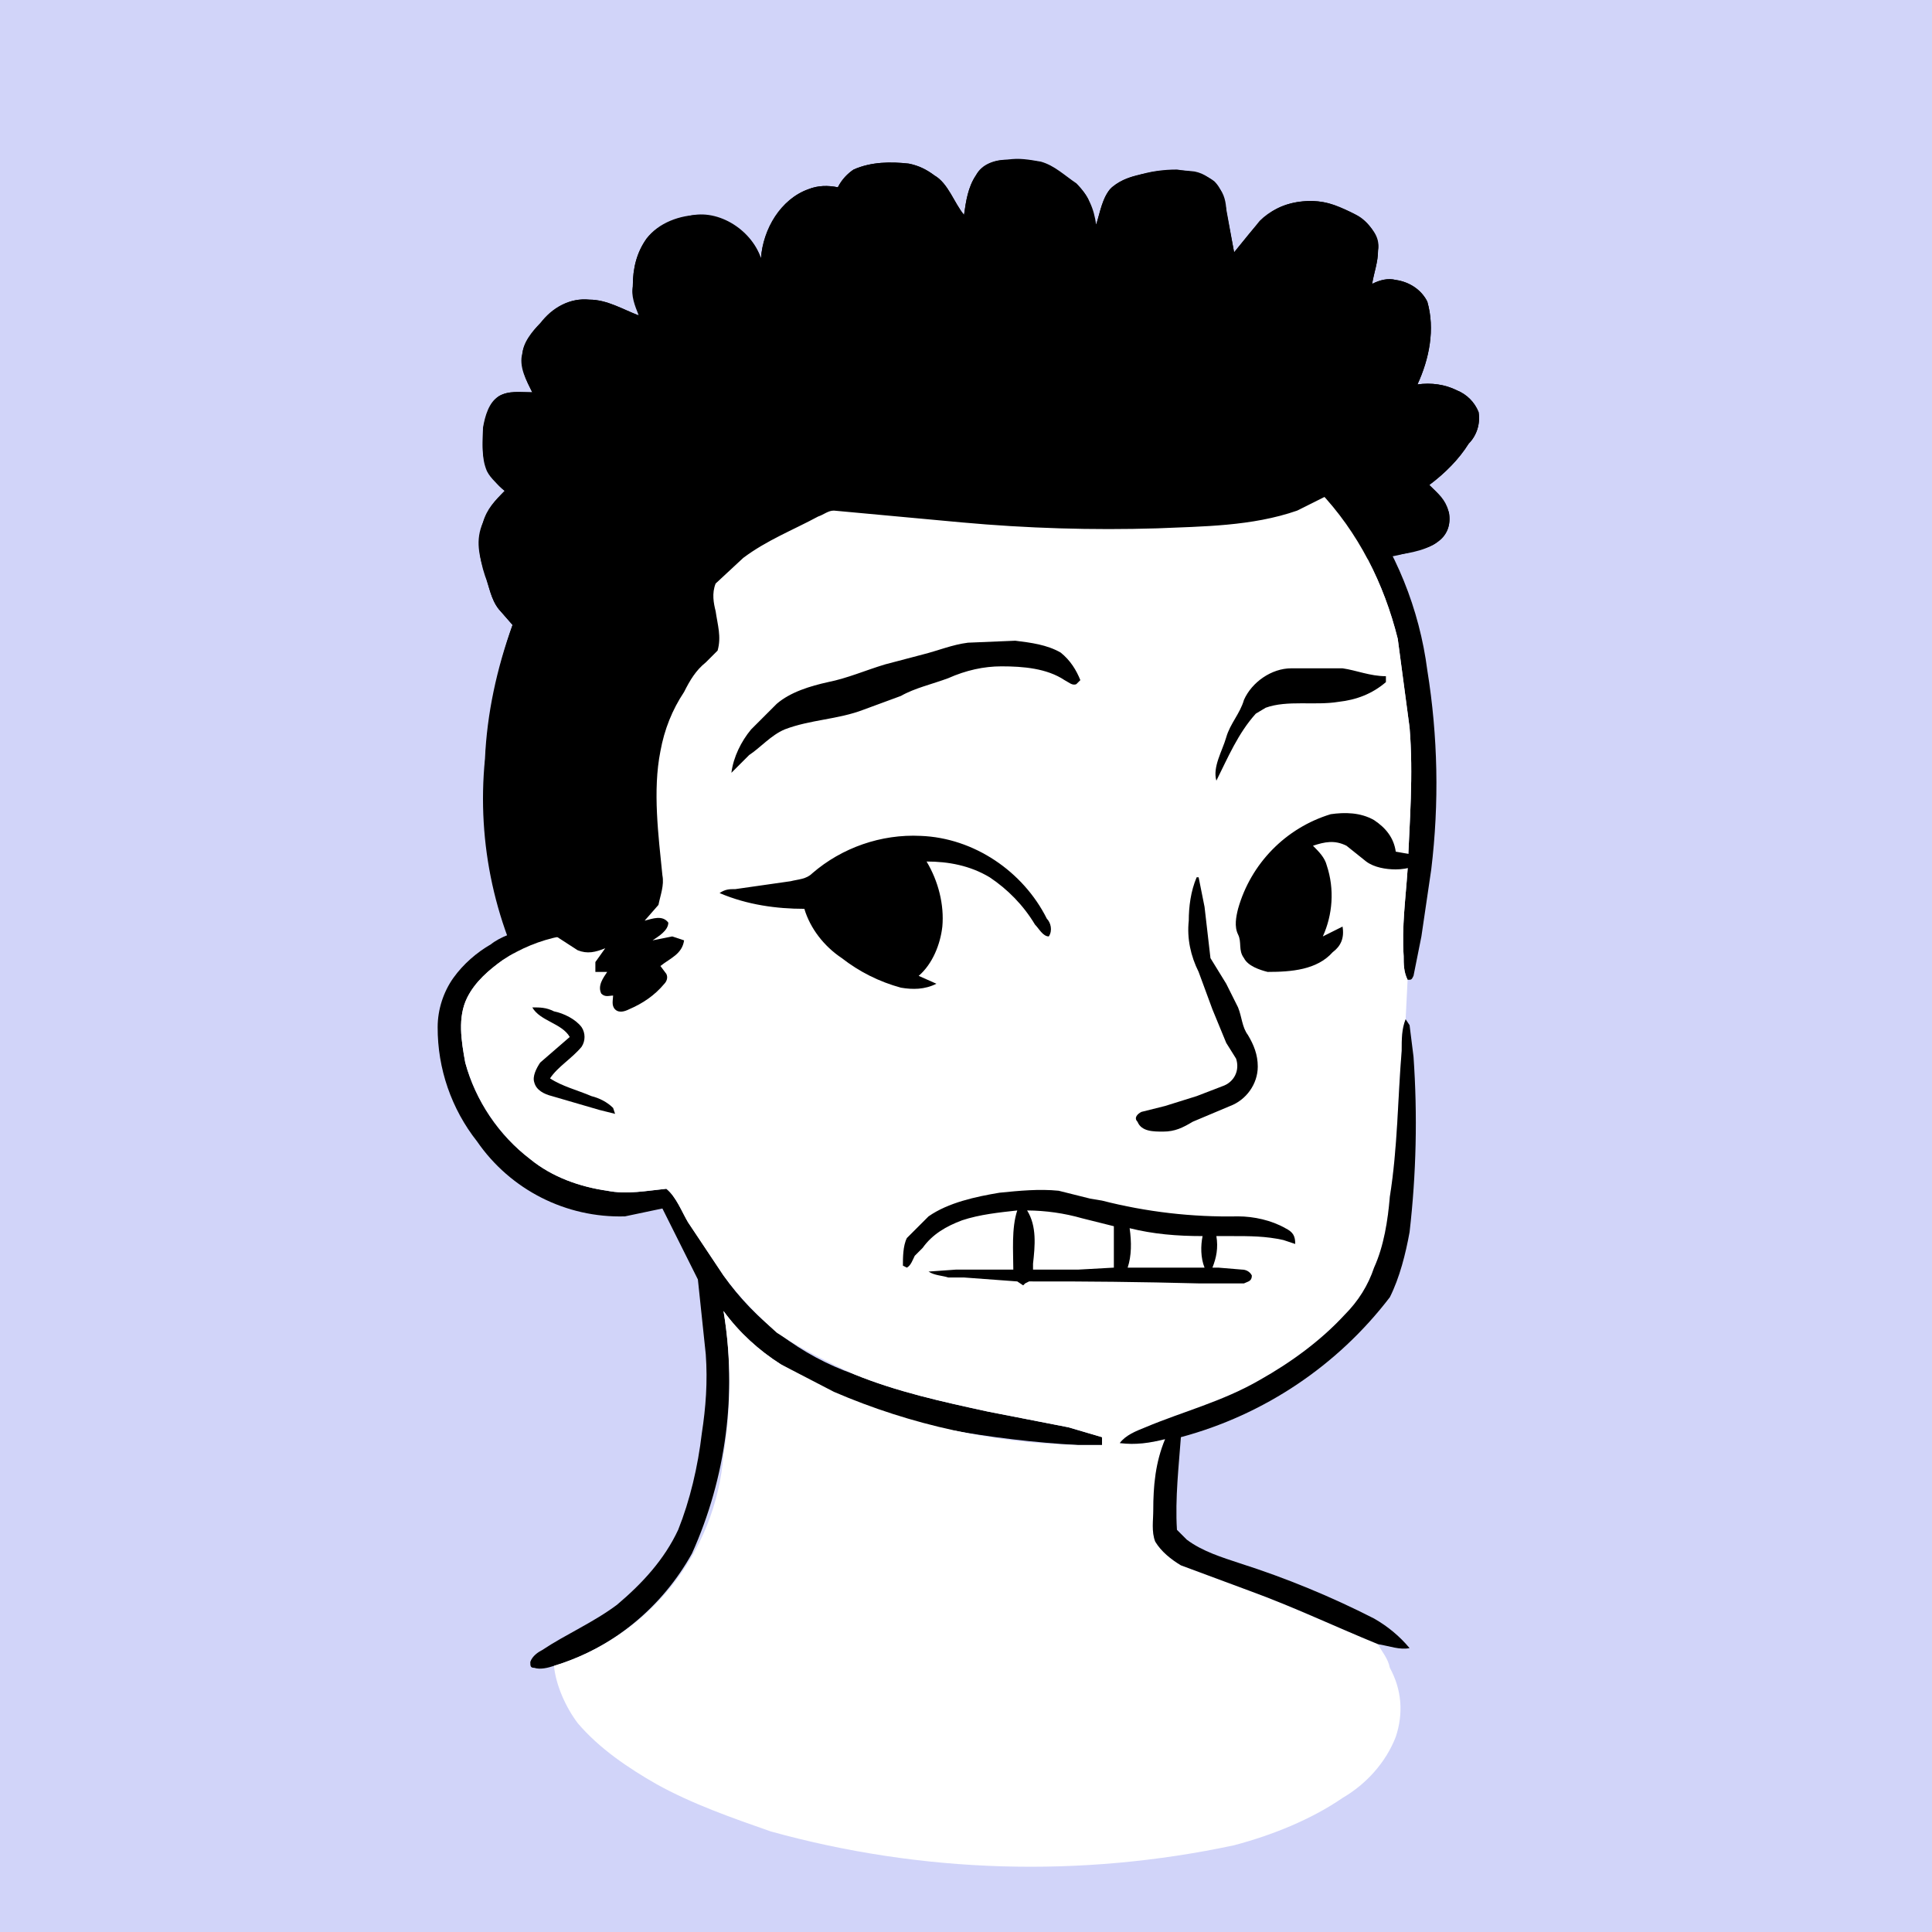
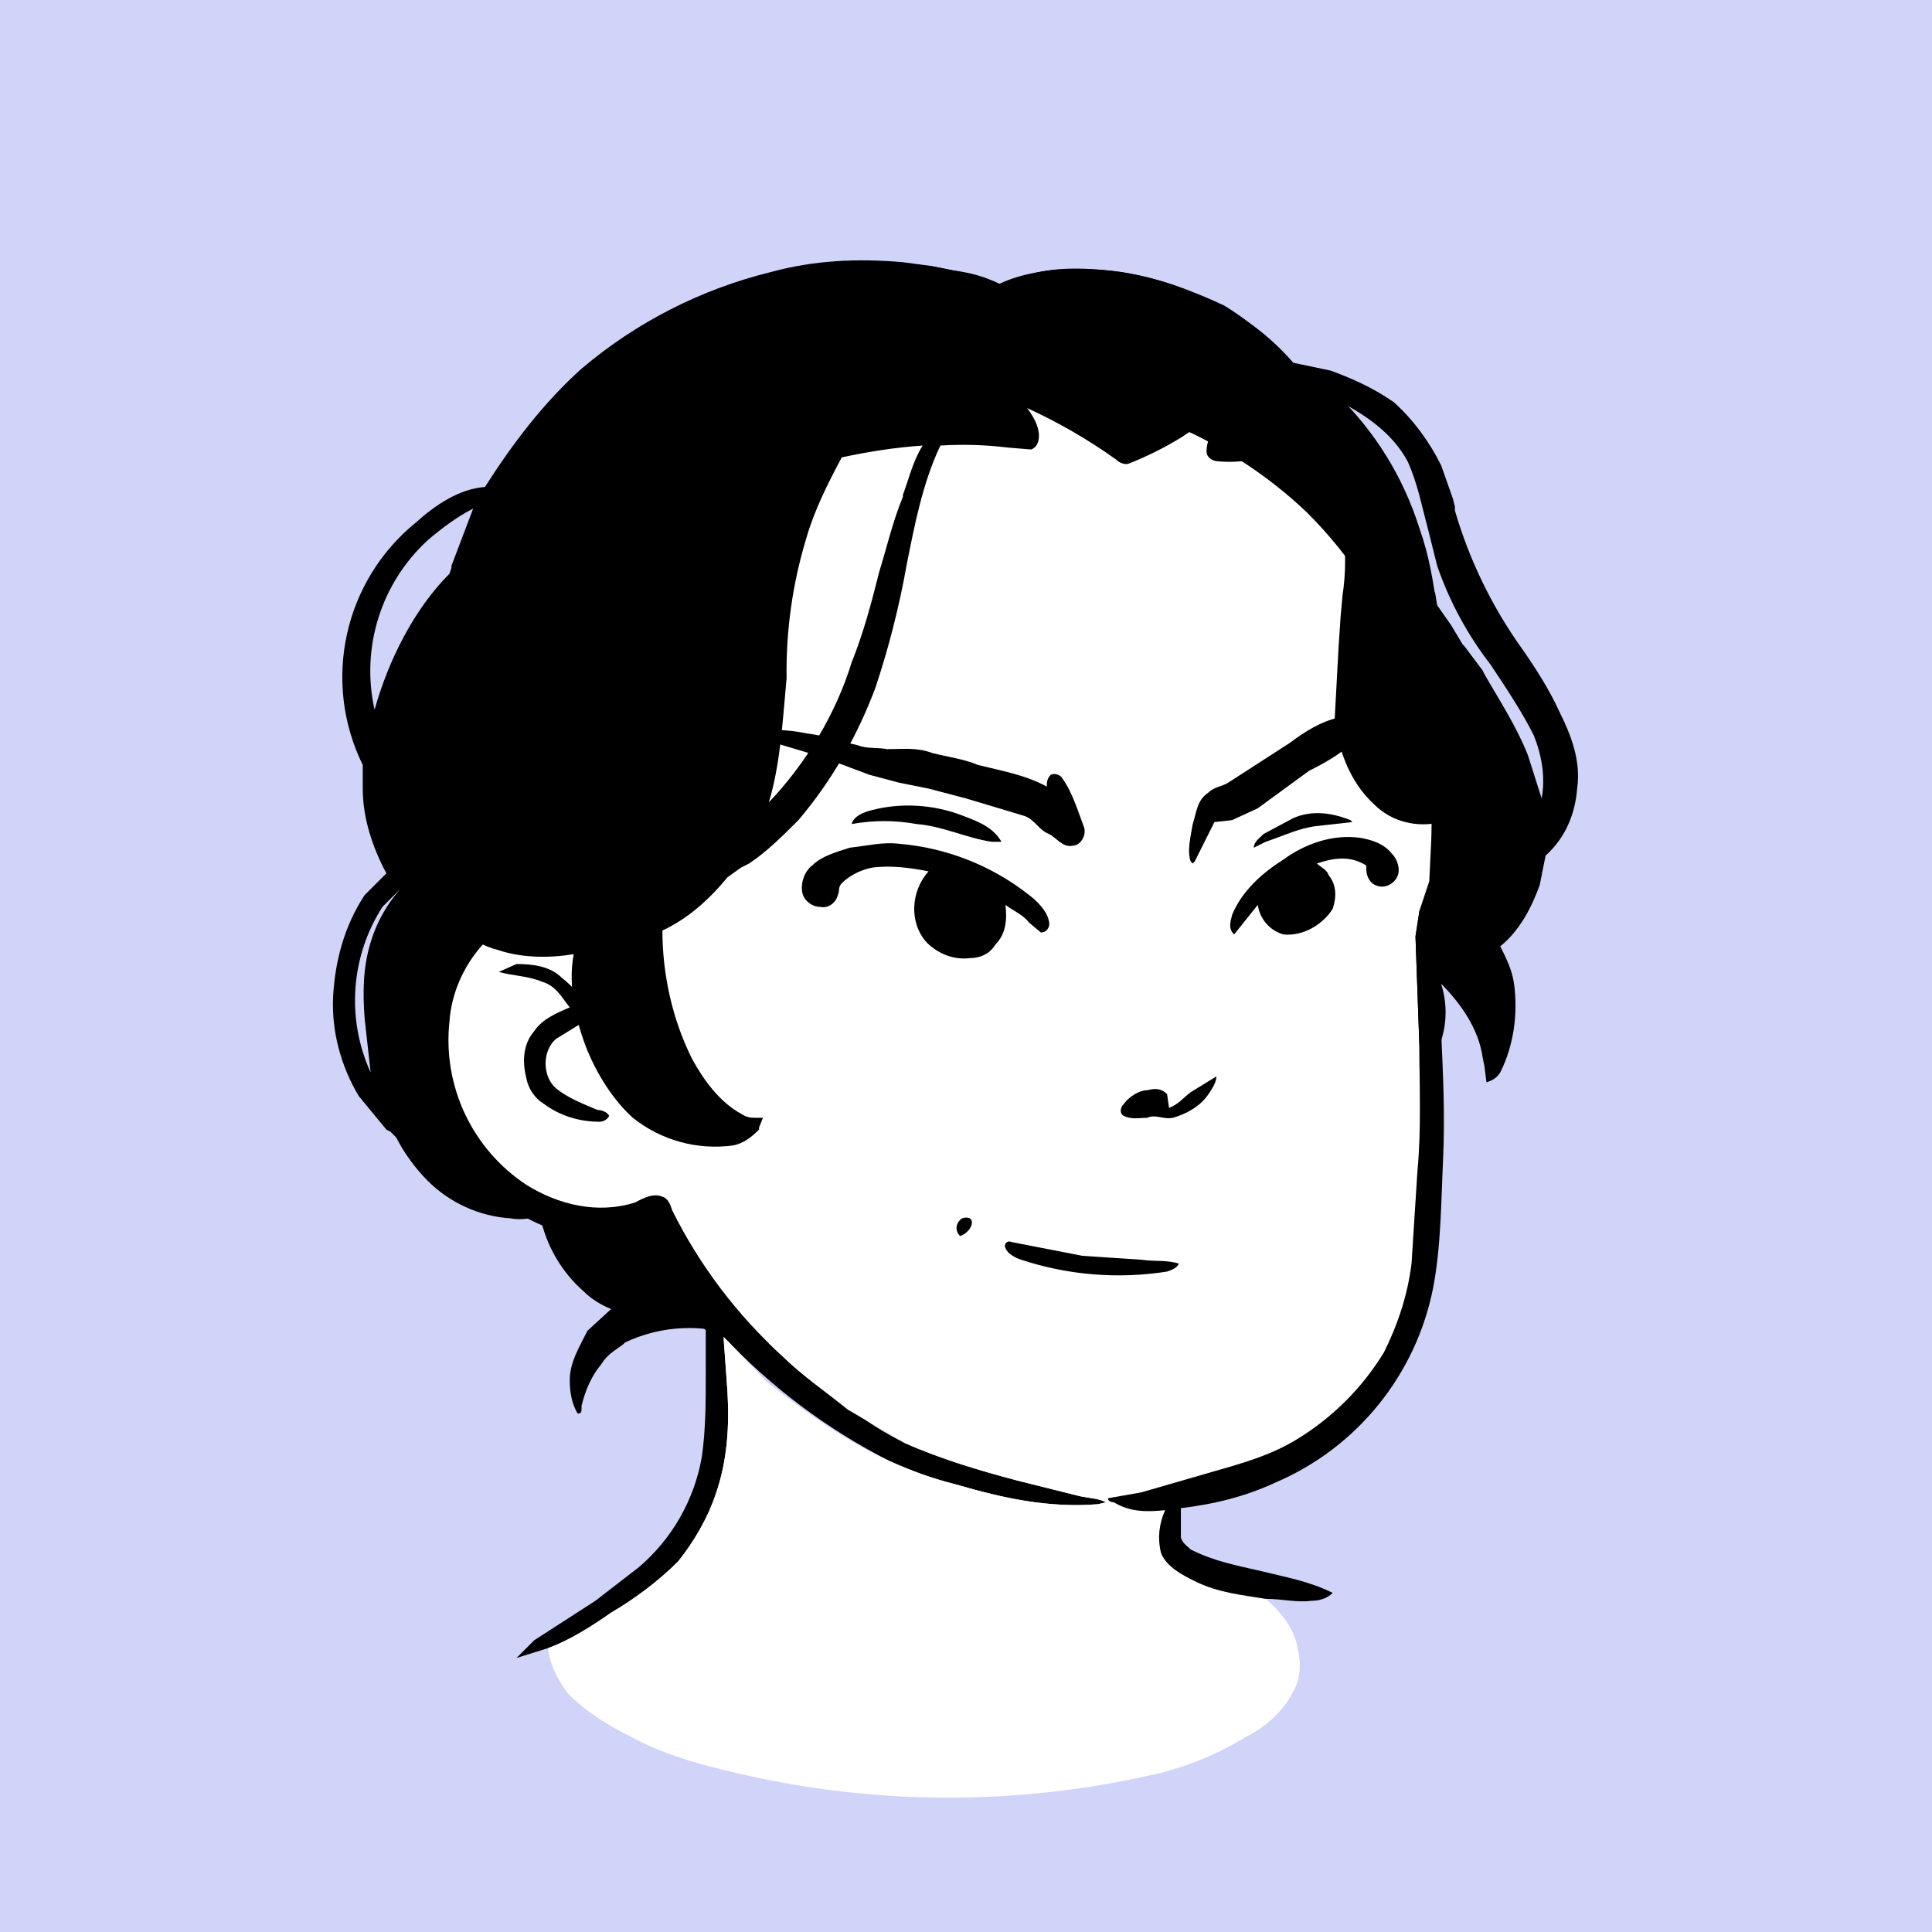
<svg xmlns="http://www.w3.org/2000/svg" viewBox="0 0 980 980" fill="none" shape-rendering="auto">
  <mask id="viewboxMask">
    <rect width="980" height="980" rx="0" ry="0" x="0" y="0" fill="#fff" />
  </mask>
  <g mask="url(#viewboxMask)">
    <rect fill="#d1d4f9" width="980" height="980" x="0" y="0" />
    <g transform="translate(10 -60)">
-       <path d="M501 141c6-1 11 0 17 1 7 2 12 7 18 11 6 6 9 13 10 21 2-6 3-13 7-18 4-4 9-6 14-7 6-2 13-3 20-3 7 1 14 2 19 6 4 4 5 9 6 14l4 22c5-6 10-13 16-18 6-6 15-8 23-8 9 0 15 3 23 7 6 3 12 11 11 18 0 6-2 11-3 17 4-2 8-3 12-2 7 1 13 5 16 11 4 14 1 29-5 42 7-1 14 0 20 3 5 2 9 6 11 11 1 6-1 12-5 16-5 8-12 15-20 21 3 3 7 6 9 11s2 12-3 16c-3 4-8 5-12 6-13 4-26 6-39 4s-25-7-36-13l-5-6c-17 3-36 3-54 4-23 1-45 0-68-1l-51-4-43-4c-3 0-5 2-8 3-13 7-26 12-38 21l-14 13c-2 5-1 10 0 14 1 7 3 14 0 20l-11 13c-9 13-16 28-18 43-2 20 0 39 2 58 1 5-1 10-2 15l-7 8c4-1 9-3 12 1 0 4-5 7-8 9l10-2 6 2c-1 7-7 9-12 13 3 3 5 4 3 8-5 6-11 10-18 13l-7 2c-2-1-2-4-3-6l-22 6c-3 1-7 2-10 1l-5-6a203 203 0 0 1-27-123c1-23 6-46 14-68l-7-8c-4-5-5-12-7-17-3-9-4-18-1-27 2-6 6-11 11-16-3-3-7-6-9-10-3-7-2-14-2-21 1-6 3-13 8-17 5-3 11-2 17-2-3-6-7-13-5-20 1-6 6-12 10-16 6-7 14-12 24-11 9 0 17 5 25 8l-3-15c0-9 2-17 7-24 5-6 12-9 20-11 15-5 33 6 38 21 1-14 10-30 24-35 5-2 10-2 15-1 2-4 5-7 8-9 9-4 19-4 28-3 5 1 9 3 13 6 7 4 10 14 15 20 1-7 2-14 6-20 3-6 10-8 16-8Z" fill="#000000" />
-       <path d="M495 234c28 1 56 6 84 15a201 201 0 0 1 100 65c19 25 31 55 35 86a361 361 0 0 1 2 101l-5 34-4 20c-1 2-1 2-3 2-2-4-2-8-2-12-1-15 1-29 2-44 1-24 3-48 1-72l-6-45c-7-28-20-54-40-75-18-18-40-33-63-43-22-9-44-15-67-19-18-3-36-4-54-4a277 277 0 0 0-128 29c-13 9-25 20-35 32a276 276 0 0 0-55 139c-1 24 0 47 8 70l7 15 12 1 1 3c-3 2-7 2-11 3-10 2-20 6-29 12-7 5-14 11-18 19-5 10-3 22-1 33 5 19 17 37 33 49 11 9 25 14 39 16 10 2 20 0 30-1 5 4 8 12 11 17l18 27a136 136 0 0 0 66 50c22 9 45 14 68 19l41 8 17 5v4h-12a535 535 0 0 1-67-8 255 255 0 0 1-84-33c-11-7-21-16-29-27a214 214 0 0 1-16 123c-15 27-40 48-70 57-3 1-7 2-10 1-2 0-2-1-2-3 1-3 4-5 6-6 12-8 26-14 38-23 13-11 24-23 31-38 6-15 10-32 12-49 2-13 3-26 2-40l-4-38-18-36-19 4a88 88 0 0 1-75-38 93 93 0 0 1-20-58c0-9 3-18 8-25s12-13 19-17c5-4 12-6 18-8l-9-24c-5-22-5-45-2-67a292 292 0 0 1 63-149c9-10 18-19 29-26 7-4 14-5 20-9 43-19 90-25 137-22Z" fill="#000" />
-       <path d="M475 243a276 276 0 0 1 121 23c23 10 45 25 63 43 20 21 33 47 40 75l6 45c2 24 0 48-1 72-1 15-3 29-2 44 0 4 0 8 2 12l-1 20c-2 5-2 10-2 16-2 24-2 49-6 74-1 12-3 25-8 36-3 9-8 17-15 24-12 13-27 24-43 33-19 11-39 16-58 24-5 2-10 4-13 8 8 1 15 0 23-2-5 12-6 24-6 36 0 5-1 11 1 16 3 5 8 9 13 12l35 13c22 8 43 18 65 27 2 4 5 7 6 12 6 11 7 23 3 35-5 13-15 24-27 31-16 11-36 19-55 24a494 494 0 0 1-235-7c-20-7-40-14-58-24-14-8-29-18-40-31-6-8-11-19-12-29a122 122 0 0 0 86-107c4-24 4-49 0-73 8 11 18 20 29 27l27 14a331 331 0 0 0 124 27h12v-4l-17-5-41-8c-23-5-46-10-68-19-13-6-27-13-39-21-10-9-19-18-27-29l-18-27c-3-5-6-13-11-17-10 1-20 3-30 1-14-2-28-7-39-16a94 94 0 0 1-33-49c-2-11-4-23 1-33 4-8 11-14 18-19 9-6 19-10 29-12 4-1 8-1 11-3l-1-3-12-1-7-15c-8-23-9-46-7-70a276 276 0 0 1 54-139c10-12 22-23 35-32a277 277 0 0 1 128-30Z" fill="#ffffff" />
-       <path d="M260 571c4 0 7 0 11 2 5 1 11 4 14 8 2 3 2 7 0 10-5 6-12 10-16 16 6 4 14 6 21 9 4 1 8 3 11 6l1 3-8-2-24-7c-4-1-8-3-9-7-1-3 1-7 3-10l15-13c-4-7-15-8-19-15ZM703 577l2 3 2 16a483 483 0 0 1-2 89c-2 11-5 23-10 33a198 198 0 0 1-106 71c-1 14-3 31-2 47l5 5c8 6 18 9 27 12a451 451 0 0 1 68 28c7 4 13 9 18 15-5 1-10-1-16-2-22-9-43-19-65-27l-35-13c-5-3-10-7-13-12-2-5-1-11-1-16 0-12 1-24 6-36-8 2-15 3-23 2 3-4 8-6 13-8 19-8 39-13 58-24 16-9 31-20 43-33 7-7 12-15 15-24 5-11 7-24 8-36 4-25 4-50 6-74 0-6 0-11 2-16Z" fill="#000" />
-       <path d="M665 473c7-1 15-1 22 3 6 4 10 9 11 16l17 3c-4 4-11 6-17 6-5 0-11-1-15-4l-10-8c-6-3-11-2-17 0 3 3 6 6 7 10 4 12 3 25-2 36l10-5c1 6-1 10-5 13-8 9-21 10-33 10-4-1-10-3-12-7-3-4-1-8-3-12s-1-9 0-13a70 70 0 0 1 47-48ZM457 484c27 1 52 18 64 42 2 2 3 6 1 9-3 0-5-4-7-6-6-10-14-18-23-24-10-6-21-8-32-8 6 10 9 22 8 33-1 9-5 19-12 25l9 4c-6 3-12 3-18 2-11-3-21-8-30-15-9-6-16-15-19-25-14 0-29-2-43-8 3-2 5-2 8-2l28-4c4-1 8-1 11-4 15-13 35-20 55-19Z" fill="#000000" />
-       <path d="M505 385c8 1 16 2 23 6 5 4 8 9 10 14l-2 2c-2 1-4-1-6-2-9-6-21-7-32-7-9 0-18 2-27 6-8 3-17 5-24 9l-19 7c-13 5-27 5-40 10-7 3-12 9-18 13l-9 9c1-8 5-16 10-22l13-13c7-6 17-9 26-11 10-2 19-6 29-9l19-5c8-2 15-5 23-6l24-1ZM671 399c7 1 14 4 22 4v3c-7 6-15 9-24 10-12 2-26-1-37 3l-5 3c-9 10-14 22-20 34-2-7 3-15 5-22s7-12 9-19c4-9 14-16 24-16h26Z" fill="#000000" />
-       <path d="M597 505h1l3 15 3 26 8 13 6 12c2 5 2 10 5 14 3 5 5 10 5 16 0 9-6 17-14 20l-19 8c-5 3-9 5-15 5-5 0-11 0-13-5-2-2 0-4 2-5l12-3 16-5 13-5c6-2 9-8 7-14l-5-8-7-17-7-19c-4-8-6-17-5-26 0-7 1-15 4-22Z" fill="#000000" />
-       <path fill-rule="evenodd" clip-rule="evenodd" d="m527 664 16 4 6 1a258 258 0 0 0 69 8c8 0 17 2 24 6 4 2 5 4 5 8l-6-2c-9-2-17-2-26-2h-8c1 6 0 11-2 16h3l12 1c2 0 4 1 5 3 0 3-2 3-4 4h-23a2932 2932 0 0 0-86-1l-2 1-1 1-3-2-27-2a3065 3065 0 0 0-8 0c-3-1-7-1-10-3l14-1h29c0-9-1-21 2-30-9 1-19 2-28 5-8 3-15 7-20 14l-4 4c-1 2-2 5-4 6l-2-1c0-4 0-10 2-14l11-11c10-7 24-10 36-12 10-1 20-2 30-1Zm-16 10a104 104 0 0 1 28 4l16 4v21l-18 1h-23v-3c1-9 2-19-3-27Zm89 13c-13 0-25-1-37-4 1 7 1 14-1 20h39c-2-5-2-11-1-16Z" fill="#000000" />
-       <path d="M502 141c9 0 18 0 25 6 6 4 12 8 15 14l4 13c2-6 3-14 8-19 5-4 11-6 17-7 8-2 17-2 25-1 5 1 9 4 12 8 3 3 4 8 4 12l4 21 13-16c10-10 27-13 40-7 5 2 10 4 14 8s7 8 6 14c0 6-2 11-3 17 4-2 8-3 12-2 7 1 13 5 16 11 4 14 1 29-5 42 7-1 14 0 20 3 5 2 9 6 11 11 1 6-1 12-5 16-5 8-12 15-20 21 4 4 8 8 10 14 1 6-1 12-6 15-7 5-17 6-25 7-3 0-8 1-9-3 0-2 2-3 4-4-4-4-8-7-10-11l-5-8 1-6-7-1-20 10c-23 8-48 8-71 9-33 1-66 0-99-3l-65-6c-3 0-5 2-8 3-13 7-26 12-38 21l-14 13c-2 5-1 10 0 14 1 7 3 13 1 20l-6 6c-5 4-8 9-11 15-6 9-10 19-12 30-4 20-1 43 1 63 1 5-1 10-2 15l-7 8c4-1 9-3 12 1 0 4-5 7-8 9l10-2 6 2c-1 7-7 9-12 13l3 4c1 2 0 4-1 5-5 6-11 10-18 13-2 1-5 2-7 0s-1-5-1-7c-2 0-4 1-6-1-2-4 1-8 3-11h-6v-5l5-7c-5 2-9 3-14 1l-34-22c-2-1-5-2-6-5l-4-11a259 259 0 0 1 11-127l-7-8c-4-5-5-12-7-18-3-9-5-17-1-26 2-7 6-11 11-16-4-3-7-7-9-12-3-6-2-14-2-20 1-6 3-13 8-16s11-2 17-2c-3-6-6-12-5-19 0-6 5-12 9-16 6-8 15-13 25-12 9 0 17 5 25 8-2-5-4-10-3-15 0-9 2-17 7-24 6-8 17-12 27-12 13 0 26 9 31 22 1-15 10-30 24-35 5-2 10-2 15-1 2-4 5-7 8-9 9-4 19-4 28-3 5 1 9 3 13 6 7 4 10 14 15 20 1-7 2-14 6-20s10-8 17-8Z" fill="#000000" />
+       <path fill-rule="evenodd" clip-rule="evenodd" d="m448 193 15 2 9 2c9 1 17 3 25 7 8-4 18-6 27-7a148 148 0 0 1 77 14 125 125 0 0 1 45 33l19 4c11 4 22 9 32 16 10 9 18 20 24 32l6 17 1 4v2a232 232 0 0 0 34 70c7 10 14 21 19 32 6 12 11 25 9 39-1 13-6 25-16 34l-3 15c-4 11-10 23-20 31 3 6 6 12 7 19 2 15 0 31-7 45-2 3-4 4-7 5l-1-8-1-5c-2-14-11-27-21-37a47 47 0 0 1-9 45c-7 9-18 16-28 22-5 2-10 4-15 2l-2-3c-1-2-3-3-3-5-2-7-2-15-2-23v-6c0-16 2-31 4-47-10-4-18-12-24-21-9-12-12-26-13-41-2-30 6-60 25-84l-6-5-4-4c-18-15-26-35-32-57-3-12-4-26 0-37-4 0-9-1-10-5-1-7 3-14 7-19l-13 7-5 2-10 6c-6 3-12 7-19 9-2 1-4-1-6-2l-5-3c-13-9-26-17-40-23 3 4 6 9 6 14-1 3-1 6-4 7l-13-1-5-1h-28c-8 19-12 38-16 58a532 532 0 0 1-29 91c-8 17-19 32-32 46-8 8-16 14-25 20 18 11 30 28 39 46 17 33 29 68 31 105 1 19-3 38-11 55-5 13-16 24-29 30-8 4-18 5-27 5-8-1-15-4-21-8a76 76 0 0 0-40 7l-1 1c-4 3-8 5-11 10-5 6-8 13-10 21v1c0 2 0 3-2 3-3-5-4-11-4-17 0-9 5-17 9-25l12-11c-5-2-10-5-14-9a69 69 0 0 1-22-38c-5 1-10 2-15 1-16-1-31-8-42-19-6-6-12-14-16-22l-3-3-2-1-14-17c-9-15-14-33-13-51s6-36 16-51l11-11c-7-13-12-28-12-43v-12a101 101 0 0 1 27-123c10-9 22-17 35-18 14-22 30-43 49-60a235 235 0 0 1 96-49c22-6 44-7 67-5Zm224 72c13 7 25 16 32 29 5 11 7 22 10 33l5 20a175 175 0 0 0 27 50c8 12 16 24 22 36 4 10 6 21 4 32l-7-22c-6-15-14-27-22-41l-1-2-9-12-1-1-6-10-7-10-1-6-1-2a168 168 0 0 0-45-94Zm-224 46 10-25c-14 1-27 3-41 6-8 15-15 29-20 46-6 23-7 47-9 70v6c-1 18-3 36-8 53a201 201 0 0 0 47-86l10-32 10-36 1-2Zm-218 7-11 29v1l-1 3c-18 18-31 44-38 69a90 90 0 0 1 27-86c7-6 15-12 23-16Zm-52 220c3-10 8-19 15-27l-9 9a88 88 0 0 0-6 84l-3-27c-1-13-1-26 3-39Z" fill="#000000" />
+       <path d="M528 244c41 6 80 22 113 47 28 21 50 49 65 81 13 28 20 60 19 91-1 15-3 30-8 44h-2l1-21c1-30-2-59-13-87-10-30-28-57-50-79-42-40-98-62-156-63a243 243 0 0 0-196 94 207 207 0 0 0-40 139l2 25c8 0 19 0 25 7l-3 3-17 1c-12 1-24 5-33 13a64 64 0 0 0-17 39c-5 32 12 65 39 83 16 10 36 15 55 9 4-2 9-5 14-3 3 1 4 4 5 7a251 251 0 0 0 90 100c8 7 18 13 28 18 18 8 38 14 57 19l32 8c5 1 9 1 13 3l-4 1c-25 2-48-3-72-10-12-3-23-7-34-12a306 306 0 0 1-84-63l2 28c1 17 0 35-6 52-4 12-11 24-19 34-10 10-22 19-34 26-10 7-21 14-32 18l-16 5 9-9 31-20 22-17a95 95 0 0 0 32-56c2-14 2-28 2-43v-27c-10-14-22-29-27-46-17 8-38 7-55-1-17-7-32-19-43-33-12-17-19-36-21-56s2-40 15-56c9-10 22-18 35-21-4-14-6-29-6-44a234 234 0 0 1 83-173 249 249 0 0 1 199-55Z" fill="#000" />
+       <path d="M653 320c22 22 40 49 50 79 11 28 14 57 13 87l-1 21-5 15-2 13 2 56c0 21 1 42-1 63l-3 47c-2 16-7 31-14 45-11 18-26 33-44 44-13 8-27 12-41 16l-38 11-17 3c0 1 1 2 3 2 8 5 17 5 26 4-3 7-4 14-2 22 3 7 11 11 17 14 12 6 24 7 36 9 7 6 14 14 16 24 2 8 2 16-2 23-5 10-14 18-24 23-13 8-27 14-42 18a468 468 0 0 1-222-1c-17-4-33-9-48-17-12-6-23-13-32-22-5-7-9-14-10-23 11-4 22-11 32-18 12-7 24-16 34-26 8-10 15-22 19-34 6-17 7-35 6-52l-2-28 22 23c19 15 40 30 62 40 11 5 22 9 34 12 24 7 47 12 72 10l4-1c-4-2-8-2-13-3l-32-8c-19-5-39-11-57-19l-29-17c-11-9-23-17-33-27a251 251 0 0 1-56-74c-1-3-2-6-5-7-5-2-10 1-14 3-19 6-39 1-55-9a88 88 0 0 1-39-83c1-14 7-28 17-39 9-8 21-12 33-13l17-1 3-3c-6-7-17-7-25-7l-2-25a207 207 0 0 1 40-139 243 243 0 0 1 196-94c58 1 114 23 156 63Z" fill="#ffffff" />
+       <path d="M710 522c3 0 3 4 4 6 3 11 4 23 5 34l2 21c1 22 2 43 1 65-1 21-1 44-5 65a136 136 0 0 1-80 99c-15 7-31 11-48 13v15c1 3 3 4 5 6 12 6 23 8 36 11 12 3 24 5 36 11-3 3-7 4-11 4-7 1-15-1-23-1-12-2-24-3-36-9-6-3-14-7-17-14-2-8-1-15 2-22-9 1-18 1-26-4-2 0-3-1-3-2l17-3 38-11c14-4 28-8 41-16 18-11 33-26 44-44 7-14 12-29 14-45l3-47c2-21 1-42 1-63l-2-56 2-13ZM252 549c8 0 17 1 23 7 5 4 10 9 12 15 1 3 0 6-2 8l-13 8c-7 6-7 19 0 25 6 5 14 8 21 11 2 0 5 1 6 3-1 2-3 3-5 3-10 0-20-3-28-9-5-3-8-8-9-13-2-8-2-17 4-24 4-6 11-9 18-12-4-5-7-11-14-13-7-3-15-3-22-5l9-4Z" fill="#000" />
+       <path d="M479 474c8 3 15 6 19 13h-5c-13-2-25-8-38-9-11-2-22-2-33 0 1-4 6-6 10-7 15-4 32-3 47 3ZM675 476l1 1-18 2c-9 1-17 5-26 8l-6 3c0-3 3-5 5-7l15-8c9-4 19-3 29 1ZM680 485c6 1 12 3 16 8 3 3 5 9 2 13s-8 5-12 2c-3-3-3-6-3-9-8-5-16-4-25-1 2 2 5 3 6 6 4 5 4 11 2 17-5 8-15 14-25 13-7-2-12-8-13-15l-8 10-4 5c-3-3-2-6-1-10 5-12 15-21 26-28 11-8 25-13 39-11ZM446 488c24 2 47 11 66 26 4 3 9 8 10 13 1 3-1 6-4 6l-6-5c-3-4-8-6-12-9 1 8 0 15-5 20-3 5-8 7-13 7-8 1-16-2-22-8-9-10-8-26 1-36-10-2-19-3-28-2-6 1-12 4-16 8-2 2-1 4-2 6-1 4-5 7-9 6-4 0-8-3-9-7-1-5 1-11 5-14 5-5 13-7 19-9 9-1 17-3 25-2Z" fill="#000000" />
+       <path d="m688 421 1 2-13 14c-7 6-14 10-22 14l-26 19-13 6-9 1-10 20-1 1-1-1c-2-5 0-13 1-19 2-6 2-12 8-16 3-3 7-3 10-5l31-20c8-6 16-11 25-13l19-3ZM371 430c9 0 19 0 28 2 9 1 17 4 26 6 5 2 10 1 15 2 8 0 15-1 23 2 8 2 16 3 23 6 12 3 24 5 35 11 0-2 0-4 2-6 2-1 5 0 6 2 5 7 8 17 11 25 1 4-2 9-6 9-5 1-8-4-12-6-5-2-7-7-12-9l-30-9-19-5-15-3-15-4-24-9-30-9-6-5Z" fill="#000000" />
+       <path d="M607 606c0 3-2 6-4 9-4 6-11 10-18 12-5 1-9-2-13 0-4 0-8 1-12-1-2-1-2-4 0-6 3-4 8-7 12-7 4-1 7-1 10 2l1 7c5-2 7-5 11-8l13-8Z" fill="#000000" />
+       <path d="M478 678c3-1 5 0 5 2 0 3-3 6-6 7-3-3-2-7 1-9ZM503 690l36 7 30 2c7 1 13 0 19 2-1 2-3 3-6 4a158 158 0 0 1-74-6c-3-1-7-3-8-6-1-2 1-4 3-3Z" fill="#000000" />
+       <path fill-rule="evenodd" clip-rule="evenodd" d="M468 196a218 218 0 0 0-234 122 323 323 0 0 0-25 186l4 19c1 3 3 6 5 6l4 1h1c5 6 12 10 20 12 12 4 26 4 38 2-3 16 1 34 7 49 5 12 13 25 23 34a67 67 0 0 0 51 14c5-1 9-4 13-8v-1l2-5h-3c-3 0-5 0-8-2-11-6-19-17-25-28-10-20-15-43-15-65 13-6 24-16 33-27l7-5 4-2c9-6 17-14 25-22 17-20 30-43 39-67a443 443 0 0 0 16-63c4-20 8-41 17-60a185 185 0 0 1 34 1l12 1c3-1 4-4 4-7 0-5-3-10-6-14a272 272 0 0 1 45 26c2 2 5 3 7 2a172 172 0 0 0 26-13l6-4 14-7c-3 5-7 12-7 18 0 3 3 5 6 5 11 1 21-1 32-4l4-1c4-1 8 2 11 4 9 9 15 22 16 34a118 118 0 0 1 0 35l-1 11-1 15-2 37c2 16 8 32 20 43 9 9 22 12 34 9 6-2 12-6 16-10 5-4 7-9 7-16l-11 4-14 4v-8c4-3 8-7 10-11l-2-9-1-7-3-23-3-25-1-7c-2-14-4-27-9-41a162 162 0 0 0-42-68c-6-4-11-7-18-9a136 136 0 0 0-39-36c-17-8-34-14-52-17-15-2-32-3-46 1l-16 5c-9-4-19-6-29-8Zm-20 115c3-8 5-17 10-25-14 1-27 3-41 6-7 13-14 27-18 41a232 232 0 0 0-10 71c-2 21-3 43-9 63 19-20 34-45 42-71 6-15 10-30 14-46 4-13 7-26 12-38v-1Z" fill="#000000" />
    </g>
    <g transform="translate(10 -60)" />
  </g>
</svg>
